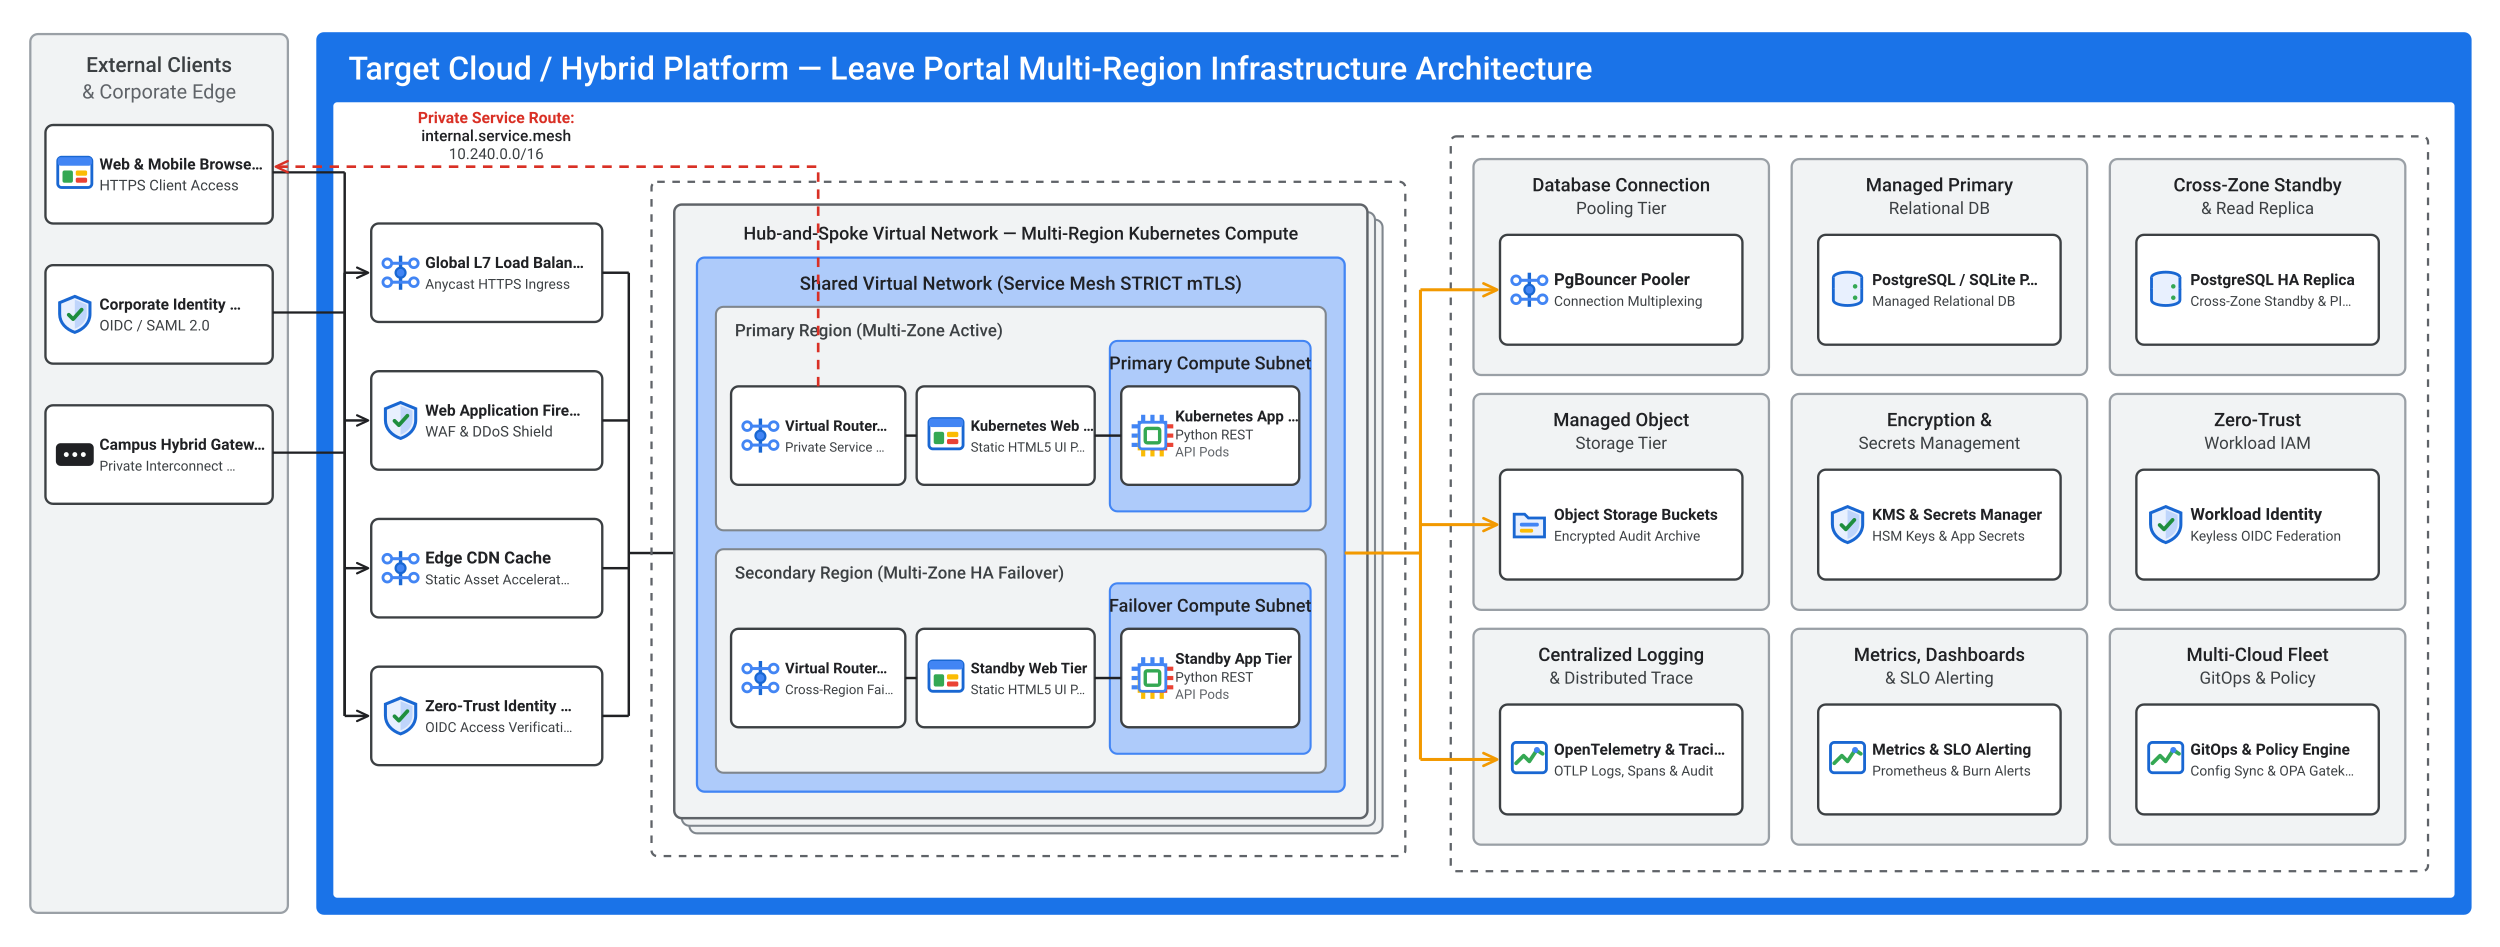
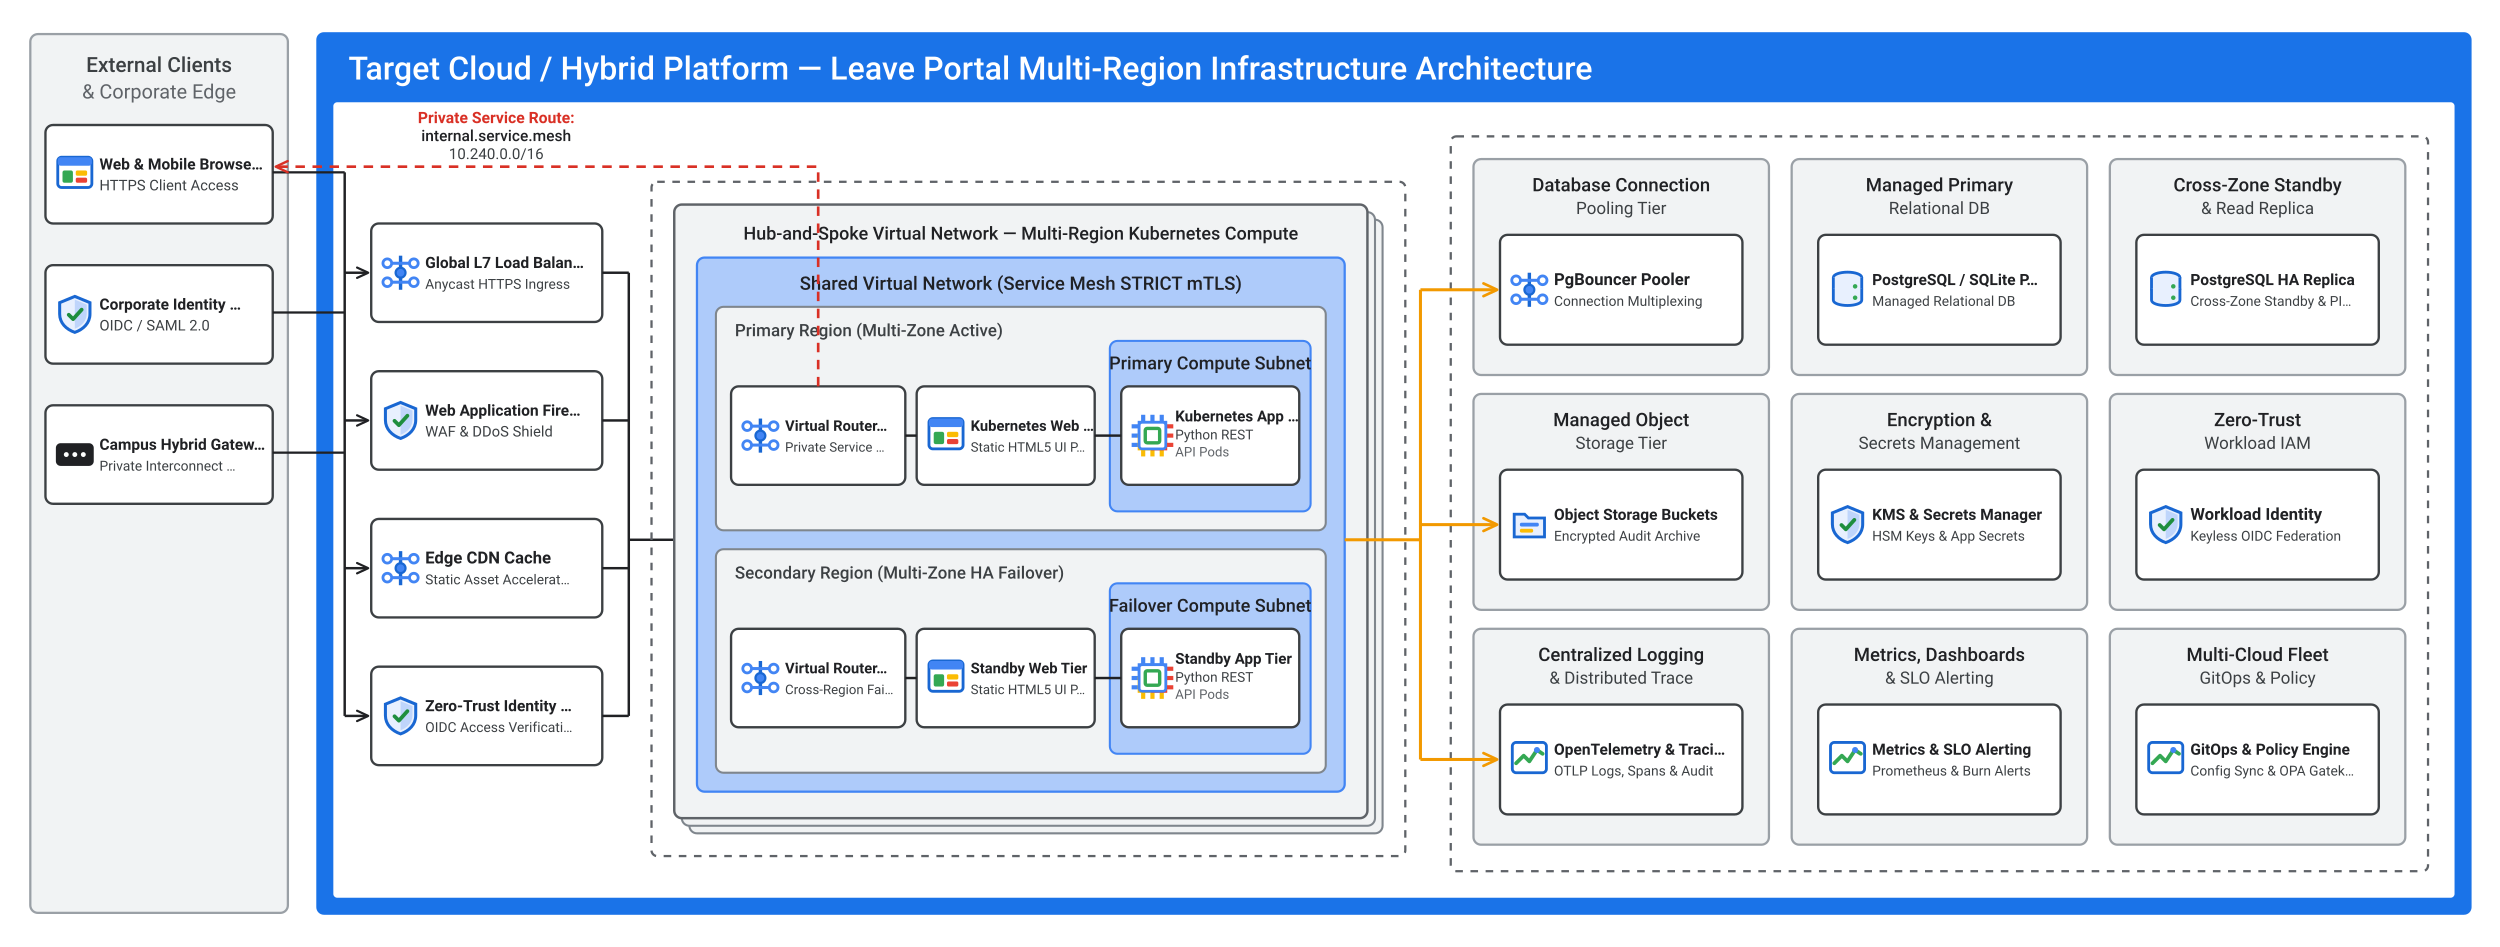
<svg xmlns="http://www.w3.org/2000/svg" viewBox="0 0 1320 500" width="1320" height="500" font-family="'Google Sans', 'Roboto', 'Inter', -apple-system, BlinkMacSystemFont, 'Segoe UI', Arial, sans-serif">
  <defs>
    <marker id="arrowDark" viewBox="0 0 10 10" refX="8" refY="5" markerWidth="6" markerHeight="6" orient="auto-start-reverse">
      <path d="M 1 1.5 L 8.5 5 L 1 8.5" fill="none" stroke="#202124" stroke-width="1.5" stroke-linecap="round" stroke-linejoin="round" />
    </marker>
    <marker id="arrowRed" viewBox="0 0 10 10" refX="8" refY="5" markerWidth="6" markerHeight="6" orient="auto">
      <path d="M 1 1.5 L 8.5 5 L 1 8.5" fill="none" stroke="#D93025" stroke-width="1.5" stroke-linecap="round" stroke-linejoin="round" />
    </marker>
    <marker id="arrowAmber" viewBox="0 0 10 10" refX="8" refY="5" markerWidth="6" markerHeight="6" orient="auto">
      <path d="M 1 1.5 L 8.5 5 L 1 8.5" fill="none" stroke="#F29900" stroke-width="1.5" stroke-linecap="round" stroke-linejoin="round" />
    </marker>
  </defs>
  <rect x="0" y="0" width="1320" height="500" fill="#FFFFFF" />
  <rect x="16" y="18" width="136" height="464" rx="4" fill="#F1F3F4" stroke="#9AA0A6" stroke-width="1.2" />
  <text x="84" y="38" text-anchor="middle" font-size="11" font-weight="500" fill="#3C4043">External Clients</text>
  <text x="84" y="52" text-anchor="middle" font-size="10.5" font-weight="400" fill="#5F6368">&amp; Corporate Edge</text>
  <rect x="24.0" y="66.0" width="120.0" height="52.0" rx="4" fill="#FFFFFF" stroke="#3C4043" stroke-width="1.25" />
  <g transform="translate(28.5,80.0)">
    <rect x="2" y="3" width="18" height="16" rx="2" fill="#FFFFFF" stroke="#1967D2" stroke-width="1.5" />
    <rect x="2" y="3" width="18" height="4.5" rx="1.5" fill="#4285F4" />
    <rect x="4.5" y="10" width="5.5" height="6.5" rx="1" fill="#34A853" />
    <rect x="11.5" y="10" width="6" height="2.8" rx="0.8" fill="#FBBC04" />
    <rect x="11.5" y="13.8" width="6" height="2.7" rx="0.8" fill="#EA4335" />
  </g>
  <text x="52.5" y="89.5" font-size="8.2" font-weight="600" fill="#202124">Web &amp; Mobile Browse…</text>
  <text x="52.5" y="100.5" font-size="7.8" font-weight="400" fill="#3C4043">HTTPS Client Access</text>
  <rect x="24.0" y="140.0" width="120.0" height="52.0" rx="4" fill="#FFFFFF" stroke="#3C4043" stroke-width="1.25" />
  <g transform="translate(28.5,154.0)">
    <path d="M11 2.5 L19 5.8 L19 11.8 C19 16.5 15.6 19.9 11 21.5 C6.4 19.9 3 16.5 3 11.8 L3 5.8 Z" fill="#E8F0FE" stroke="#1967D2" stroke-width="1.6" />
    <path d="M11 4.2 L17.3 6.8 L17.3 11.6 C17.3 15.4 14.6 18.2 11 19.6 Z" fill="#4285F4" opacity="0.25" />
    <path d="M7.8 12.2 L10.1 14.5 L14.6 9.5" fill="none" stroke="#1E8E3E" stroke-width="2" stroke-linecap="round" stroke-linejoin="round" />
  </g>
  <text x="52.5" y="163.5" font-size="8.2" font-weight="600" fill="#202124">Corporate Identity …</text>
  <text x="52.5" y="174.5" font-size="7.8" font-weight="400" fill="#3C4043">OIDC / SAML 2.0</text>
  <rect x="24.0" y="214.0" width="120.0" height="52.0" rx="4" fill="#FFFFFF" stroke="#3C4043" stroke-width="1.25" />
  <g transform="translate(28.5,228.0)">
    <rect x="1" y="6" width="20" height="12" rx="2.5" fill="#202124" />
    <circle cx="6.5" cy="12" r="1.3" fill="#FFFFFF" />
    <circle cx="11" cy="12" r="1.3" fill="#FFFFFF" />
    <circle cx="15.5" cy="12" r="1.3" fill="#FFFFFF" />
  </g>
  <text x="52.5" y="237.5" font-size="8.2" font-weight="600" fill="#202124">Campus Hybrid Gatew…</text>
  <text x="52.5" y="248.5" font-size="7.3" font-weight="400" fill="#3C4043">Private Interconnect …</text>
  <rect x="168" y="18" width="1136" height="464" rx="3" fill="#1A73E8" stroke="#1A73E8" stroke-width="2" />
  <text x="184" y="42" font-size="17" font-weight="500" fill="#FFFFFF">Target Cloud / Hybrid Platform — Leave Portal Multi-Region Infrastructure Architecture</text>
  <rect x="176" y="54" width="1120" height="420" rx="2" fill="#FFFFFF" />
  <rect x="196.0" y="118.0" width="122.0" height="52.0" rx="4" fill="#FFFFFF" stroke="#3C4043" stroke-width="1.25" />
  <g transform="translate(200.5,132.0)" stroke="#4285F4" stroke-width="1.6" fill="none">
    <line x1="11" y1="3" x2="11" y2="21" stroke="#1967D2" stroke-width="1.8" />
    <line x1="5" y1="7" x2="17" y2="7" />
    <line x1="5" y1="17" x2="17" y2="17" />
    <circle cx="4" cy="7" r="2.3" fill="#FFFFFF" stroke="#4285F4" stroke-width="1.5" />
    <circle cx="18" cy="7" r="2.3" fill="#FFFFFF" stroke="#4285F4" stroke-width="1.5" />
    <circle cx="4" cy="17" r="2.3" fill="#FFFFFF" stroke="#4285F4" stroke-width="1.5" />
    <circle cx="18" cy="17" r="2.3" fill="#FFFFFF" stroke="#4285F4" stroke-width="1.5" />
    <circle cx="11" cy="12" r="2.6" fill="#4285F4" stroke="#1967D2" stroke-width="1.2" />
  </g>
  <text x="224.5" y="141.5" font-size="8.2" font-weight="600" fill="#202124">Global L7 Load Balan…</text>
  <text x="224.5" y="152.5" font-size="7.3" font-weight="400" fill="#3C4043">Anycast HTTPS Ingress</text>
  <rect x="196.0" y="196.0" width="122.0" height="52.0" rx="4" fill="#FFFFFF" stroke="#3C4043" stroke-width="1.25" />
  <g transform="translate(200.5,210.0)">
    <path d="M11 2.5 L19 5.8 L19 11.8 C19 16.5 15.6 19.9 11 21.5 C6.4 19.9 3 16.5 3 11.8 L3 5.8 Z" fill="#E8F0FE" stroke="#1967D2" stroke-width="1.6" />
    <path d="M11 4.2 L17.3 6.8 L17.3 11.6 C17.3 15.4 14.6 18.2 11 19.6 Z" fill="#4285F4" opacity="0.25" />
    <path d="M7.8 12.2 L10.1 14.5 L14.6 9.5" fill="none" stroke="#1E8E3E" stroke-width="2" stroke-linecap="round" stroke-linejoin="round" />
  </g>
  <text x="224.5" y="219.5" font-size="8.2" font-weight="600" fill="#202124">Web Application Fire…</text>
  <text x="224.5" y="230.5" font-size="7.8" font-weight="400" fill="#3C4043">WAF &amp; DDoS Shield</text>
  <rect x="196.0" y="274.0" width="122.0" height="52.0" rx="4" fill="#FFFFFF" stroke="#3C4043" stroke-width="1.25" />
  <g transform="translate(200.5,288.0)" stroke="#4285F4" stroke-width="1.6" fill="none">
    <line x1="11" y1="3" x2="11" y2="21" stroke="#1967D2" stroke-width="1.8" />
    <line x1="5" y1="7" x2="17" y2="7" />
    <line x1="5" y1="17" x2="17" y2="17" />
    <circle cx="4" cy="7" r="2.3" fill="#FFFFFF" stroke="#4285F4" stroke-width="1.5" />
    <circle cx="18" cy="7" r="2.3" fill="#FFFFFF" stroke="#4285F4" stroke-width="1.5" />
    <circle cx="4" cy="17" r="2.3" fill="#FFFFFF" stroke="#4285F4" stroke-width="1.5" />
    <circle cx="18" cy="17" r="2.3" fill="#FFFFFF" stroke="#4285F4" stroke-width="1.5" />
    <circle cx="11" cy="12" r="2.6" fill="#4285F4" stroke="#1967D2" stroke-width="1.2" />
  </g>
  <text x="224.5" y="297.5" font-size="8.8" font-weight="600" fill="#202124">Edge CDN Cache</text>
  <text x="224.5" y="308.5" font-size="7.3" font-weight="400" fill="#3C4043">Static Asset Accelerat…</text>
  <rect x="196.0" y="352.0" width="122.0" height="52.0" rx="4" fill="#FFFFFF" stroke="#3C4043" stroke-width="1.25" />
  <g transform="translate(200.5,366.0)">
    <path d="M11 2.5 L19 5.8 L19 11.8 C19 16.5 15.6 19.9 11 21.5 C6.4 19.9 3 16.5 3 11.8 L3 5.8 Z" fill="#E8F0FE" stroke="#1967D2" stroke-width="1.6" />
    <path d="M11 4.2 L17.3 6.8 L17.3 11.6 C17.3 15.4 14.6 18.2 11 19.6 Z" fill="#4285F4" opacity="0.25" />
    <path d="M7.8 12.2 L10.1 14.5 L14.6 9.5" fill="none" stroke="#1E8E3E" stroke-width="2" stroke-linecap="round" stroke-linejoin="round" />
  </g>
  <text x="224.5" y="375.5" font-size="8.2" font-weight="600" fill="#202124">Zero-Trust Identity …</text>
  <text x="224.5" y="386.5" font-size="7.3" font-weight="400" fill="#3C4043">OIDC Access Verificati…</text>
  <line x1="144" y1="91.0" x2="182" y2="91.0" stroke="#202124" stroke-width="1.2" />
  <line x1="144" y1="165.0" x2="182" y2="165.0" stroke="#202124" stroke-width="1.2" />
  <line x1="144" y1="239.0" x2="182" y2="239.0" stroke="#202124" stroke-width="1.2" />
  <line x1="182" y1="91.0" x2="182" y2="378.0" stroke="#202124" stroke-width="1.3" />
-   <line x1="182" y1="144" x2="182" y2="378" stroke="#202124" stroke-width="1.3" />
-   <line x1="182" y1="144" x2="194" y2="144" stroke="#202124" stroke-width="1.3" marker-end="url(#arrowDark)" />
-   <line x1="182" y1="222" x2="194" y2="222" stroke="#202124" stroke-width="1.3" marker-end="url(#arrowDark)" />
-   <line x1="182" y1="300" x2="194" y2="300" stroke="#202124" stroke-width="1.3" marker-end="url(#arrowDark)" />
-   <line x1="182" y1="378" x2="194" y2="378" stroke="#202124" stroke-width="1.3" marker-end="url(#arrowDark)" />
-   <line x1="318" y1="144" x2="332" y2="144" stroke="#202124" stroke-width="1.3" />
-   <line x1="318" y1="222" x2="332" y2="222" stroke="#202124" stroke-width="1.3" />
-   <line x1="318" y1="300" x2="332" y2="300" stroke="#202124" stroke-width="1.3" />
-   <line x1="318" y1="378" x2="332" y2="378" stroke="#202124" stroke-width="1.3" />
-   <line x1="332" y1="144" x2="332" y2="378" stroke="#202124" stroke-width="1.3" />
-   <line x1="332" y1="292" x2="356" y2="292" stroke="#202124" stroke-width="1.3" />
+   <line x1="182" y1="144.0" x2="194" y2="144.0" stroke="#202124" stroke-width="1.3" marker-end="url(#arrowDark)" />
+   <line x1="318" y1="144.0" x2="332" y2="144.0" stroke="#202124" stroke-width="1.3" />
+   <line x1="182" y1="222.0" x2="194" y2="222.0" stroke="#202124" stroke-width="1.3" marker-end="url(#arrowDark)" />
+   <line x1="318" y1="222.0" x2="332" y2="222.0" stroke="#202124" stroke-width="1.3" />
+   <line x1="182" y1="300.0" x2="194" y2="300.0" stroke="#202124" stroke-width="1.3" marker-end="url(#arrowDark)" />
+   <line x1="318" y1="300.0" x2="332" y2="300.0" stroke="#202124" stroke-width="1.3" />
+   <line x1="182" y1="378.0" x2="194" y2="378.0" stroke="#202124" stroke-width="1.3" marker-end="url(#arrowDark)" />
+   <line x1="318" y1="378.0" x2="332" y2="378.0" stroke="#202124" stroke-width="1.3" />
+   <line x1="332" y1="144.0" x2="332" y2="378.0" stroke="#202124" stroke-width="1.3" />
+   <line x1="332" y1="285.0" x2="356" y2="285.0" stroke="#202124" stroke-width="1.3" />
  <rect x="344" y="96" width="398" height="356" rx="3" fill="none" stroke="#5F6368" stroke-width="1.2" stroke-dasharray="4,4" />
  <rect x="364" y="116" width="366" height="324" rx="4" fill="#F1F3F4" stroke="#7F868D" stroke-width="1.1" />
  <rect x="360" y="112" width="366" height="324" rx="4" fill="#F1F3F4" stroke="#7F868D" stroke-width="1.1" />
  <rect x="356" y="108" width="366" height="324" rx="4" fill="#F1F3F4" stroke="#5F6368" stroke-width="1.3" />
  <text x="539" y="126.5" text-anchor="middle" font-size="9.5" font-weight="500" fill="#202124">Hub-and-Spoke Virtual Network — Multi-Region Kubernetes Compute</text>
  <rect x="368" y="136" width="342" height="282" rx="4" fill="#AECBFA" stroke="#4285F4" stroke-width="1.2" />
  <text x="539" y="153" text-anchor="middle" font-size="9.8" font-weight="500" fill="#202124">Shared Virtual Network (Service Mesh STRICT mTLS)</text>
  <rect x="378" y="162" width="322" height="118" rx="4" fill="#F1F3F4" stroke="#7F868D" stroke-width="1.1" />
  <text x="388" y="177.5" text-anchor="start" font-size="9.0" font-weight="500" fill="#3C4043">Primary Region (Multi-Zone Active)</text>
  <rect x="386.0" y="204.0" width="92.0" height="52.0" rx="4" fill="#FFFFFF" stroke="#3C4043" stroke-width="1.25" />
  <g transform="translate(390.5,218.0)" stroke="#4285F4" stroke-width="1.6" fill="none">
    <line x1="11" y1="3" x2="11" y2="21" stroke="#1967D2" stroke-width="1.8" />
    <line x1="5" y1="7" x2="17" y2="7" />
    <line x1="5" y1="17" x2="17" y2="17" />
    <circle cx="4" cy="7" r="2.3" fill="#FFFFFF" stroke="#4285F4" stroke-width="1.5" />
    <circle cx="18" cy="7" r="2.3" fill="#FFFFFF" stroke="#4285F4" stroke-width="1.5" />
    <circle cx="4" cy="17" r="2.3" fill="#FFFFFF" stroke="#4285F4" stroke-width="1.5" />
    <circle cx="18" cy="17" r="2.3" fill="#FFFFFF" stroke="#4285F4" stroke-width="1.5" />
    <circle cx="11" cy="12" r="2.6" fill="#4285F4" stroke="#1967D2" stroke-width="1.2" />
  </g>
  <text x="414.5" y="227.5" font-size="7.8" font-weight="600" fill="#202124">Virtual Router…</text>
  <text x="414.5" y="238.5" font-size="7.0" font-weight="400" fill="#3C4043">Private Service …</text>
  <rect x="484.0" y="204.0" width="94.0" height="52.0" rx="4" fill="#FFFFFF" stroke="#3C4043" stroke-width="1.25" />
  <g transform="translate(488.5,218.0)">
    <rect x="2" y="3" width="18" height="16" rx="2" fill="#FFFFFF" stroke="#1967D2" stroke-width="1.5" />
    <rect x="2" y="3" width="18" height="4.5" rx="1.5" fill="#4285F4" />
    <rect x="4.5" y="10" width="5.5" height="6.5" rx="1" fill="#34A853" />
    <rect x="11.5" y="10" width="6" height="2.8" rx="0.8" fill="#FBBC04" />
    <rect x="11.5" y="13.8" width="6" height="2.7" rx="0.8" fill="#EA4335" />
  </g>
  <text x="512.5" y="227.5" font-size="7.8" font-weight="600" fill="#202124">Kubernetes Web …</text>
  <text x="512.5" y="238.5" font-size="7.0" font-weight="400" fill="#3C4043">Static HTML5 UI P…</text>
  <rect x="586" y="180" width="106" height="90" rx="4" fill="#AECBFA" stroke="#4285F4" stroke-width="1.1" />
  <text x="639" y="195" text-anchor="middle" font-size="9.5" font-weight="500" fill="#202124">Primary Compute Subnet</text>
  <rect x="592.0" y="204.0" width="94.0" height="52.0" rx="4" fill="#FFFFFF" stroke="#3C4043" stroke-width="1.25" />
  <g transform="translate(596.5,218.0)">
    <rect x="6" y="1" width="2.2" height="4" fill="#4285F4" />
    <rect x="10.9" y="1" width="2.2" height="4" fill="#4285F4" />
    <rect x="15.8" y="1" width="2.2" height="4" fill="#4285F4" />
    <rect x="1" y="6" width="4" height="2.2" fill="#4285F4" />
    <rect x="1" y="10.9" width="4" height="2.2" fill="#4285F4" />
    <rect x="1" y="15.8" width="4" height="2.2" fill="#4285F4" />
    <rect x="6" y="19" width="2.2" height="4" fill="#FBBC04" />
    <rect x="10.9" y="19" width="2.2" height="4" fill="#FBBC04" />
    <rect x="15.8" y="19" width="2.2" height="4" fill="#FBBC04" />
    <rect x="19" y="6" width="4" height="2.2" fill="#EA4335" />
    <rect x="19" y="10.9" width="4" height="2.2" fill="#EA4335" />
    <rect x="19" y="15.8" width="4" height="2.2" fill="#EA4335" />
    <path d="M5,5 L19,5 L19,12 L5,12 Z" fill="none" stroke="#4285F4" stroke-width="1.6" />
    <path d="M5,12 L12,12 L12,19 L5,19 Z" fill="none" stroke="#FBBC04" stroke-width="1.6" />
    <path d="M12,12 L19,12 L19,19 L12,19 Z" fill="none" stroke="#EA4335" stroke-width="1.6" />
    <rect x="5" y="5" width="14" height="14" rx="1.5" fill="#FFFFFF" stroke="#4285F4" stroke-width="1.4" />
    <rect x="8.2" y="8.2" width="7.6" height="7.6" rx="1" fill="none" stroke="#34A853" stroke-width="1.8" />
  </g>
  <text x="620.5" y="222.5" font-size="8.0" font-weight="600" fill="#202124">Kubernetes App …</text>
  <text x="620.5" y="232.0" font-size="7.2" font-weight="400" fill="#3C4043">Python REST</text>
  <text x="620.5" y="241.0" font-size="7.0" font-weight="400" fill="#5F6368">API Pods</text>
  <line x1="478" y1="230" x2="484" y2="230" stroke="#202124" stroke-width="1.3" />
  <line x1="578" y1="230" x2="592" y2="230" stroke="#202124" stroke-width="1.3" />
  <rect x="378" y="290" width="322" height="118" rx="4" fill="#F1F3F4" stroke="#7F868D" stroke-width="1.1" />
  <text x="388" y="305.5" text-anchor="start" font-size="9.0" font-weight="500" fill="#3C4043">Secondary Region (Multi-Zone HA Failover)</text>
  <rect x="386.0" y="332.0" width="92.0" height="52.0" rx="4" fill="#FFFFFF" stroke="#3C4043" stroke-width="1.25" />
  <g transform="translate(390.5,346.0)" stroke="#4285F4" stroke-width="1.6" fill="none">
    <line x1="11" y1="3" x2="11" y2="21" stroke="#1967D2" stroke-width="1.8" />
    <line x1="5" y1="7" x2="17" y2="7" />
    <line x1="5" y1="17" x2="17" y2="17" />
    <circle cx="4" cy="7" r="2.3" fill="#FFFFFF" stroke="#4285F4" stroke-width="1.5" />
    <circle cx="18" cy="7" r="2.3" fill="#FFFFFF" stroke="#4285F4" stroke-width="1.5" />
    <circle cx="4" cy="17" r="2.3" fill="#FFFFFF" stroke="#4285F4" stroke-width="1.5" />
    <circle cx="18" cy="17" r="2.3" fill="#FFFFFF" stroke="#4285F4" stroke-width="1.5" />
    <circle cx="11" cy="12" r="2.6" fill="#4285F4" stroke="#1967D2" stroke-width="1.2" />
  </g>
  <text x="414.5" y="355.5" font-size="7.8" font-weight="600" fill="#202124">Virtual Router…</text>
  <text x="414.5" y="366.5" font-size="7.0" font-weight="400" fill="#3C4043">Cross-Region Fai…</text>
  <rect x="484.0" y="332.0" width="94.0" height="52.0" rx="4" fill="#FFFFFF" stroke="#3C4043" stroke-width="1.25" />
  <g transform="translate(488.5,346.0)">
    <rect x="2" y="3" width="18" height="16" rx="2" fill="#FFFFFF" stroke="#1967D2" stroke-width="1.5" />
    <rect x="2" y="3" width="18" height="4.5" rx="1.5" fill="#4285F4" />
    <rect x="4.5" y="10" width="5.5" height="6.5" rx="1" fill="#34A853" />
    <rect x="11.5" y="10" width="6" height="2.8" rx="0.8" fill="#FBBC04" />
    <rect x="11.5" y="13.8" width="6" height="2.7" rx="0.8" fill="#EA4335" />
  </g>
  <text x="512.5" y="355.5" font-size="7.8" font-weight="600" fill="#202124">Standby Web Tier</text>
  <text x="512.5" y="366.5" font-size="7.0" font-weight="400" fill="#3C4043">Static HTML5 UI P…</text>
  <rect x="586" y="308" width="106" height="90" rx="4" fill="#AECBFA" stroke="#4285F4" stroke-width="1.1" />
  <text x="639" y="323" text-anchor="middle" font-size="9.5" font-weight="500" fill="#202124">Failover Compute Subnet</text>
  <rect x="592.0" y="332.0" width="94.0" height="52.0" rx="4" fill="#FFFFFF" stroke="#3C4043" stroke-width="1.25" />
  <g transform="translate(596.5,346.0)">
    <rect x="6" y="1" width="2.2" height="4" fill="#4285F4" />
    <rect x="10.9" y="1" width="2.2" height="4" fill="#4285F4" />
    <rect x="15.8" y="1" width="2.2" height="4" fill="#4285F4" />
    <rect x="1" y="6" width="4" height="2.2" fill="#4285F4" />
    <rect x="1" y="10.9" width="4" height="2.2" fill="#4285F4" />
    <rect x="1" y="15.8" width="4" height="2.2" fill="#4285F4" />
    <rect x="6" y="19" width="2.2" height="4" fill="#FBBC04" />
    <rect x="10.9" y="19" width="2.2" height="4" fill="#FBBC04" />
    <rect x="15.8" y="19" width="2.2" height="4" fill="#FBBC04" />
    <rect x="19" y="6" width="4" height="2.2" fill="#EA4335" />
    <rect x="19" y="10.9" width="4" height="2.2" fill="#EA4335" />
    <rect x="19" y="15.8" width="4" height="2.2" fill="#EA4335" />
    <path d="M5,5 L19,5 L19,12 L5,12 Z" fill="none" stroke="#4285F4" stroke-width="1.6" />
    <path d="M5,12 L12,12 L12,19 L5,19 Z" fill="none" stroke="#FBBC04" stroke-width="1.6" />
    <path d="M12,12 L19,12 L19,19 L12,19 Z" fill="none" stroke="#EA4335" stroke-width="1.6" />
    <rect x="5" y="5" width="14" height="14" rx="1.5" fill="#FFFFFF" stroke="#4285F4" stroke-width="1.4" />
    <rect x="8.2" y="8.2" width="7.6" height="7.6" rx="1" fill="none" stroke="#34A853" stroke-width="1.8" />
  </g>
  <text x="620.5" y="350.5" font-size="8.0" font-weight="600" fill="#202124">Standby App Tier</text>
  <text x="620.5" y="360.0" font-size="7.2" font-weight="400" fill="#3C4043">Python REST</text>
  <text x="620.5" y="369.0" font-size="7.0" font-weight="400" fill="#5F6368">API Pods</text>
  <line x1="478" y1="358" x2="484" y2="358" stroke="#202124" stroke-width="1.3" />
  <line x1="578" y1="358" x2="592" y2="358" stroke="#202124" stroke-width="1.3" />
  <path d="M 432 204 L 432 88 L 146 88" fill="none" stroke="#D93025" stroke-width="1.4" stroke-dasharray="5,4" marker-end="url(#arrowRed)" />
  <text x="262" y="65" text-anchor="middle" font-size="8.3" font-weight="600" fill="#D93025">Private Service Route:</text>
  <text x="262" y="74.5" text-anchor="middle" font-size="8.2" font-weight="500" fill="#202124">internal.service.mesh</text>
  <text x="262" y="84" text-anchor="middle" font-size="8.0" font-weight="400" fill="#3C4043">10.240.0.0/16</text>
  <rect x="766" y="72" width="516" height="388" rx="3" fill="none" stroke="#5F6368" stroke-width="1.2" stroke-dasharray="4,4" />
  <rect x="778" y="84" width="156" height="114" rx="4" fill="#F1F3F4" stroke="#9AA0A6" stroke-width="1.2" />
  <text x="856" y="101" text-anchor="middle" font-size="9.8" font-weight="500" fill="#202124">Database Connection</text>
  <text x="856" y="113" text-anchor="middle" font-size="9.0" font-weight="400" fill="#3C4043">Pooling Tier</text>
  <rect x="792.0" y="124.0" width="128.0" height="58.0" rx="4" fill="#FFFFFF" stroke="#3C4043" stroke-width="1.25" />
  <g transform="translate(796.5,141.0)" stroke="#4285F4" stroke-width="1.6" fill="none">
    <line x1="11" y1="3" x2="11" y2="21" stroke="#1967D2" stroke-width="1.8" />
    <line x1="5" y1="7" x2="17" y2="7" />
    <line x1="5" y1="17" x2="17" y2="17" />
    <circle cx="4" cy="7" r="2.3" fill="#FFFFFF" stroke="#4285F4" stroke-width="1.5" />
    <circle cx="18" cy="7" r="2.3" fill="#FFFFFF" stroke="#4285F4" stroke-width="1.5" />
    <circle cx="4" cy="17" r="2.3" fill="#FFFFFF" stroke="#4285F4" stroke-width="1.5" />
    <circle cx="18" cy="17" r="2.3" fill="#FFFFFF" stroke="#4285F4" stroke-width="1.5" />
    <circle cx="11" cy="12" r="2.6" fill="#4285F4" stroke="#1967D2" stroke-width="1.2" />
  </g>
  <text x="820.5" y="150.5" font-size="8.8" font-weight="600" fill="#202124">PgBouncer Pooler</text>
  <text x="820.5" y="161.5" font-size="7.3" font-weight="400" fill="#3C4043">Connection Multiplexing</text>
  <rect x="946" y="84" width="156" height="114" rx="4" fill="#F1F3F4" stroke="#9AA0A6" stroke-width="1.2" />
  <text x="1024" y="101" text-anchor="middle" font-size="9.8" font-weight="500" fill="#202124">Managed Primary</text>
  <text x="1024" y="113" text-anchor="middle" font-size="9.0" font-weight="400" fill="#3C4043">Relational DB</text>
  <rect x="960.0" y="124.0" width="128.0" height="58.0" rx="4" fill="#FFFFFF" stroke="#3C4043" stroke-width="1.25" />
  <g transform="translate(964.5,141.0)">
    <ellipse cx="11" cy="5.5" rx="7.5" ry="2.8" fill="#E8F0FE" stroke="#1967D2" stroke-width="1.5" />
    <path d="M3.5 5.5 L3.5 11.5 C3.5 13.1 6.9 14.3 11 14.3 C15.1 14.3 18.5 13.1 18.5 11.5 L18.5 5.5" fill="#E8F0FE" stroke="#1967D2" stroke-width="1.5" />
    <path d="M3.5 11.5 L3.5 17.5 C3.5 19.1 6.9 20.3 11 20.3 C15.1 20.3 18.5 19.1 18.5 17.5 L18.5 11.5" fill="#E8F0FE" stroke="#1967D2" stroke-width="1.5" />
    <circle cx="15" cy="10.2" r="1.2" fill="#34A853" />
    <circle cx="15" cy="16.2" r="1.2" fill="#34A853" />
  </g>
  <text x="988.5" y="150.5" font-size="8.2" font-weight="600" fill="#202124">PostgreSQL / SQLite P…</text>
  <text x="988.5" y="161.5" font-size="7.3" font-weight="400" fill="#3C4043">Managed Relational DB</text>
  <rect x="1114" y="84" width="156" height="114" rx="4" fill="#F1F3F4" stroke="#9AA0A6" stroke-width="1.2" />
  <text x="1192" y="101" text-anchor="middle" font-size="9.8" font-weight="500" fill="#202124">Cross-Zone Standby</text>
  <text x="1192" y="113" text-anchor="middle" font-size="9.0" font-weight="400" fill="#3C4043">&amp; Read Replica</text>
  <rect x="1128.0" y="124.0" width="128.0" height="58.0" rx="4" fill="#FFFFFF" stroke="#3C4043" stroke-width="1.25" />
  <g transform="translate(1132.5,141.0)">
    <ellipse cx="11" cy="5.5" rx="7.5" ry="2.8" fill="#E8F0FE" stroke="#1967D2" stroke-width="1.5" />
    <path d="M3.5 5.5 L3.5 11.5 C3.5 13.1 6.9 14.3 11 14.3 C15.1 14.3 18.5 13.1 18.5 11.5 L18.5 5.5" fill="#E8F0FE" stroke="#1967D2" stroke-width="1.5" />
    <path d="M3.5 11.5 L3.5 17.5 C3.5 19.1 6.9 20.3 11 20.3 C15.1 20.3 18.5 19.1 18.5 17.5 L18.5 11.5" fill="#E8F0FE" stroke="#1967D2" stroke-width="1.5" />
    <circle cx="15" cy="10.2" r="1.2" fill="#34A853" />
    <circle cx="15" cy="16.2" r="1.2" fill="#34A853" />
  </g>
  <text x="1156.5" y="150.5" font-size="8.2" font-weight="600" fill="#202124">PostgreSQL HA Replica</text>
  <text x="1156.5" y="161.5" font-size="7.3" font-weight="400" fill="#3C4043">Cross-Zone Standby &amp; PI…</text>
  <rect x="778" y="208" width="156" height="114" rx="4" fill="#F1F3F4" stroke="#9AA0A6" stroke-width="1.2" />
  <text x="856" y="225" text-anchor="middle" font-size="9.8" font-weight="500" fill="#202124">Managed Object</text>
  <text x="856" y="237" text-anchor="middle" font-size="9.0" font-weight="400" fill="#3C4043">Storage Tier</text>
  <rect x="792.0" y="248.0" width="128.0" height="58.0" rx="4" fill="#FFFFFF" stroke="#3C4043" stroke-width="1.25" />
  <g transform="translate(796.5,265.0)">
    <path d="M3 6.5 L8.5 6.5 L10.5 8.5 L19 8.5 L19 18.5 L3 18.5 Z" fill="#E8F0FE" stroke="#1967D2" stroke-width="1.5" />
    <rect x="6" y="11" width="10" height="2" rx="0.8" fill="#4285F4" />
    <rect x="6" y="14.2" width="7" height="2" rx="0.8" fill="#FBBC04" />
  </g>
  <text x="820.5" y="274.5" font-size="8.2" font-weight="600" fill="#202124">Object Storage Buckets</text>
  <text x="820.5" y="285.5" font-size="7.3" font-weight="400" fill="#3C4043">Encrypted Audit Archive</text>
  <rect x="946" y="208" width="156" height="114" rx="4" fill="#F1F3F4" stroke="#9AA0A6" stroke-width="1.2" />
  <text x="1024" y="225" text-anchor="middle" font-size="9.8" font-weight="500" fill="#202124">Encryption &amp;</text>
  <text x="1024" y="237" text-anchor="middle" font-size="9.0" font-weight="400" fill="#3C4043">Secrets Management</text>
  <rect x="960.0" y="248.0" width="128.0" height="58.0" rx="4" fill="#FFFFFF" stroke="#3C4043" stroke-width="1.25" />
  <g transform="translate(964.5,265.0)">
    <path d="M11 2.5 L19 5.8 L19 11.8 C19 16.5 15.6 19.9 11 21.5 C6.4 19.9 3 16.5 3 11.8 L3 5.8 Z" fill="#E8F0FE" stroke="#1967D2" stroke-width="1.6" />
    <path d="M11 4.2 L17.3 6.8 L17.3 11.6 C17.3 15.4 14.6 18.2 11 19.6 Z" fill="#4285F4" opacity="0.25" />
    <path d="M7.8 12.2 L10.1 14.5 L14.6 9.5" fill="none" stroke="#1E8E3E" stroke-width="2" stroke-linecap="round" stroke-linejoin="round" />
  </g>
  <text x="988.5" y="274.5" font-size="8.2" font-weight="600" fill="#202124">KMS &amp; Secrets Manager</text>
  <text x="988.5" y="285.5" font-size="7.3" font-weight="400" fill="#3C4043">HSM Keys &amp; App Secrets</text>
  <rect x="1114" y="208" width="156" height="114" rx="4" fill="#F1F3F4" stroke="#9AA0A6" stroke-width="1.2" />
  <text x="1192" y="225" text-anchor="middle" font-size="9.8" font-weight="500" fill="#202124">Zero-Trust</text>
  <text x="1192" y="237" text-anchor="middle" font-size="9.0" font-weight="400" fill="#3C4043">Workload IAM</text>
  <rect x="1128.0" y="248.0" width="128.0" height="58.0" rx="4" fill="#FFFFFF" stroke="#3C4043" stroke-width="1.25" />
  <g transform="translate(1132.5,265.0)">
    <path d="M11 2.5 L19 5.8 L19 11.8 C19 16.5 15.6 19.9 11 21.5 C6.4 19.9 3 16.5 3 11.8 L3 5.8 Z" fill="#E8F0FE" stroke="#1967D2" stroke-width="1.6" />
    <path d="M11 4.2 L17.3 6.8 L17.3 11.6 C17.3 15.4 14.6 18.2 11 19.6 Z" fill="#4285F4" opacity="0.25" />
    <path d="M7.8 12.2 L10.1 14.5 L14.6 9.5" fill="none" stroke="#1E8E3E" stroke-width="2" stroke-linecap="round" stroke-linejoin="round" />
  </g>
  <text x="1156.5" y="274.5" font-size="8.8" font-weight="600" fill="#202124">Workload Identity</text>
  <text x="1156.5" y="285.5" font-size="7.3" font-weight="400" fill="#3C4043">Keyless OIDC Federation</text>
  <rect x="778" y="332" width="156" height="114" rx="4" fill="#F1F3F4" stroke="#9AA0A6" stroke-width="1.2" />
  <text x="856" y="349" text-anchor="middle" font-size="9.8" font-weight="500" fill="#202124">Centralized Logging</text>
  <text x="856" y="361" text-anchor="middle" font-size="9.0" font-weight="400" fill="#3C4043">&amp; Distributed Trace</text>
  <rect x="792.0" y="372.0" width="128.0" height="58.0" rx="4" fill="#FFFFFF" stroke="#3C4043" stroke-width="1.25" />
  <g transform="translate(796.5,389.0)">
    <rect x="2" y="3" width="18" height="16" rx="2" fill="#FFFFFF" stroke="#1967D2" stroke-width="1.5" />
    <polyline points="4,14 8,10 11,13 15,7 18,9" fill="none" stroke="#34A853" stroke-width="2" stroke-linecap="round" stroke-linejoin="round" />
    <circle cx="15" cy="7" r="1.6" fill="#4285F4" />
  </g>
  <text x="820.5" y="398.5" font-size="8.2" font-weight="600" fill="#202124">OpenTelemetry &amp; Traci…</text>
  <text x="820.5" y="409.5" font-size="7.3" font-weight="400" fill="#3C4043">OTLP Logs, Spans &amp; Audit</text>
  <rect x="946" y="332" width="156" height="114" rx="4" fill="#F1F3F4" stroke="#9AA0A6" stroke-width="1.2" />
  <text x="1024" y="349" text-anchor="middle" font-size="9.8" font-weight="500" fill="#202124">Metrics, Dashboards</text>
  <text x="1024" y="361" text-anchor="middle" font-size="9.0" font-weight="400" fill="#3C4043">&amp; SLO Alerting</text>
  <rect x="960.0" y="372.0" width="128.0" height="58.0" rx="4" fill="#FFFFFF" stroke="#3C4043" stroke-width="1.25" />
  <g transform="translate(964.5,389.0)">
    <rect x="2" y="3" width="18" height="16" rx="2" fill="#FFFFFF" stroke="#1967D2" stroke-width="1.5" />
    <polyline points="4,14 8,10 11,13 15,7 18,9" fill="none" stroke="#34A853" stroke-width="2" stroke-linecap="round" stroke-linejoin="round" />
    <circle cx="15" cy="7" r="1.6" fill="#4285F4" />
  </g>
  <text x="988.5" y="398.5" font-size="8.2" font-weight="600" fill="#202124">Metrics &amp; SLO Alerting</text>
  <text x="988.5" y="409.5" font-size="7.3" font-weight="400" fill="#3C4043">Prometheus &amp; Burn Alerts</text>
  <rect x="1114" y="332" width="156" height="114" rx="4" fill="#F1F3F4" stroke="#9AA0A6" stroke-width="1.2" />
  <text x="1192" y="349" text-anchor="middle" font-size="9.8" font-weight="500" fill="#202124">Multi-Cloud Fleet</text>
  <text x="1192" y="361" text-anchor="middle" font-size="9.0" font-weight="400" fill="#3C4043">GitOps &amp; Policy</text>
  <rect x="1128.0" y="372.0" width="128.0" height="58.0" rx="4" fill="#FFFFFF" stroke="#3C4043" stroke-width="1.25" />
  <g transform="translate(1132.5,389.0)">
    <rect x="2" y="3" width="18" height="16" rx="2" fill="#FFFFFF" stroke="#1967D2" stroke-width="1.5" />
    <polyline points="4,14 8,10 11,13 15,7 18,9" fill="none" stroke="#34A853" stroke-width="2" stroke-linecap="round" stroke-linejoin="round" />
    <circle cx="15" cy="7" r="1.6" fill="#4285F4" />
  </g>
  <text x="1156.5" y="398.5" font-size="8.2" font-weight="600" fill="#202124">GitOps &amp; Policy Engine</text>
  <text x="1156.5" y="409.5" font-size="7.3" font-weight="400" fill="#3C4043">Config Sync &amp; OPA Gatek…</text>
-   <line x1="710" y1="292" x2="750" y2="292" stroke="#F29900" stroke-width="1.6" />
-   <line x1="750" y1="153" x2="750" y2="401" stroke="#F29900" stroke-width="1.6" />
+   <line x1="710" y1="285.0" x2="750" y2="285.0" stroke="#F29900" stroke-width="1.6" />
+   <line x1="750" y1="153.0" x2="750" y2="401.0" stroke="#F29900" stroke-width="1.6" />
  <line x1="750" y1="153" x2="790" y2="153" stroke="#F29900" stroke-width="1.6" marker-end="url(#arrowAmber)" />
  <line x1="750" y1="277" x2="790" y2="277" stroke="#F29900" stroke-width="1.6" marker-end="url(#arrowAmber)" />
  <line x1="750" y1="401" x2="790" y2="401" stroke="#F29900" stroke-width="1.6" marker-end="url(#arrowAmber)" />
</svg>
